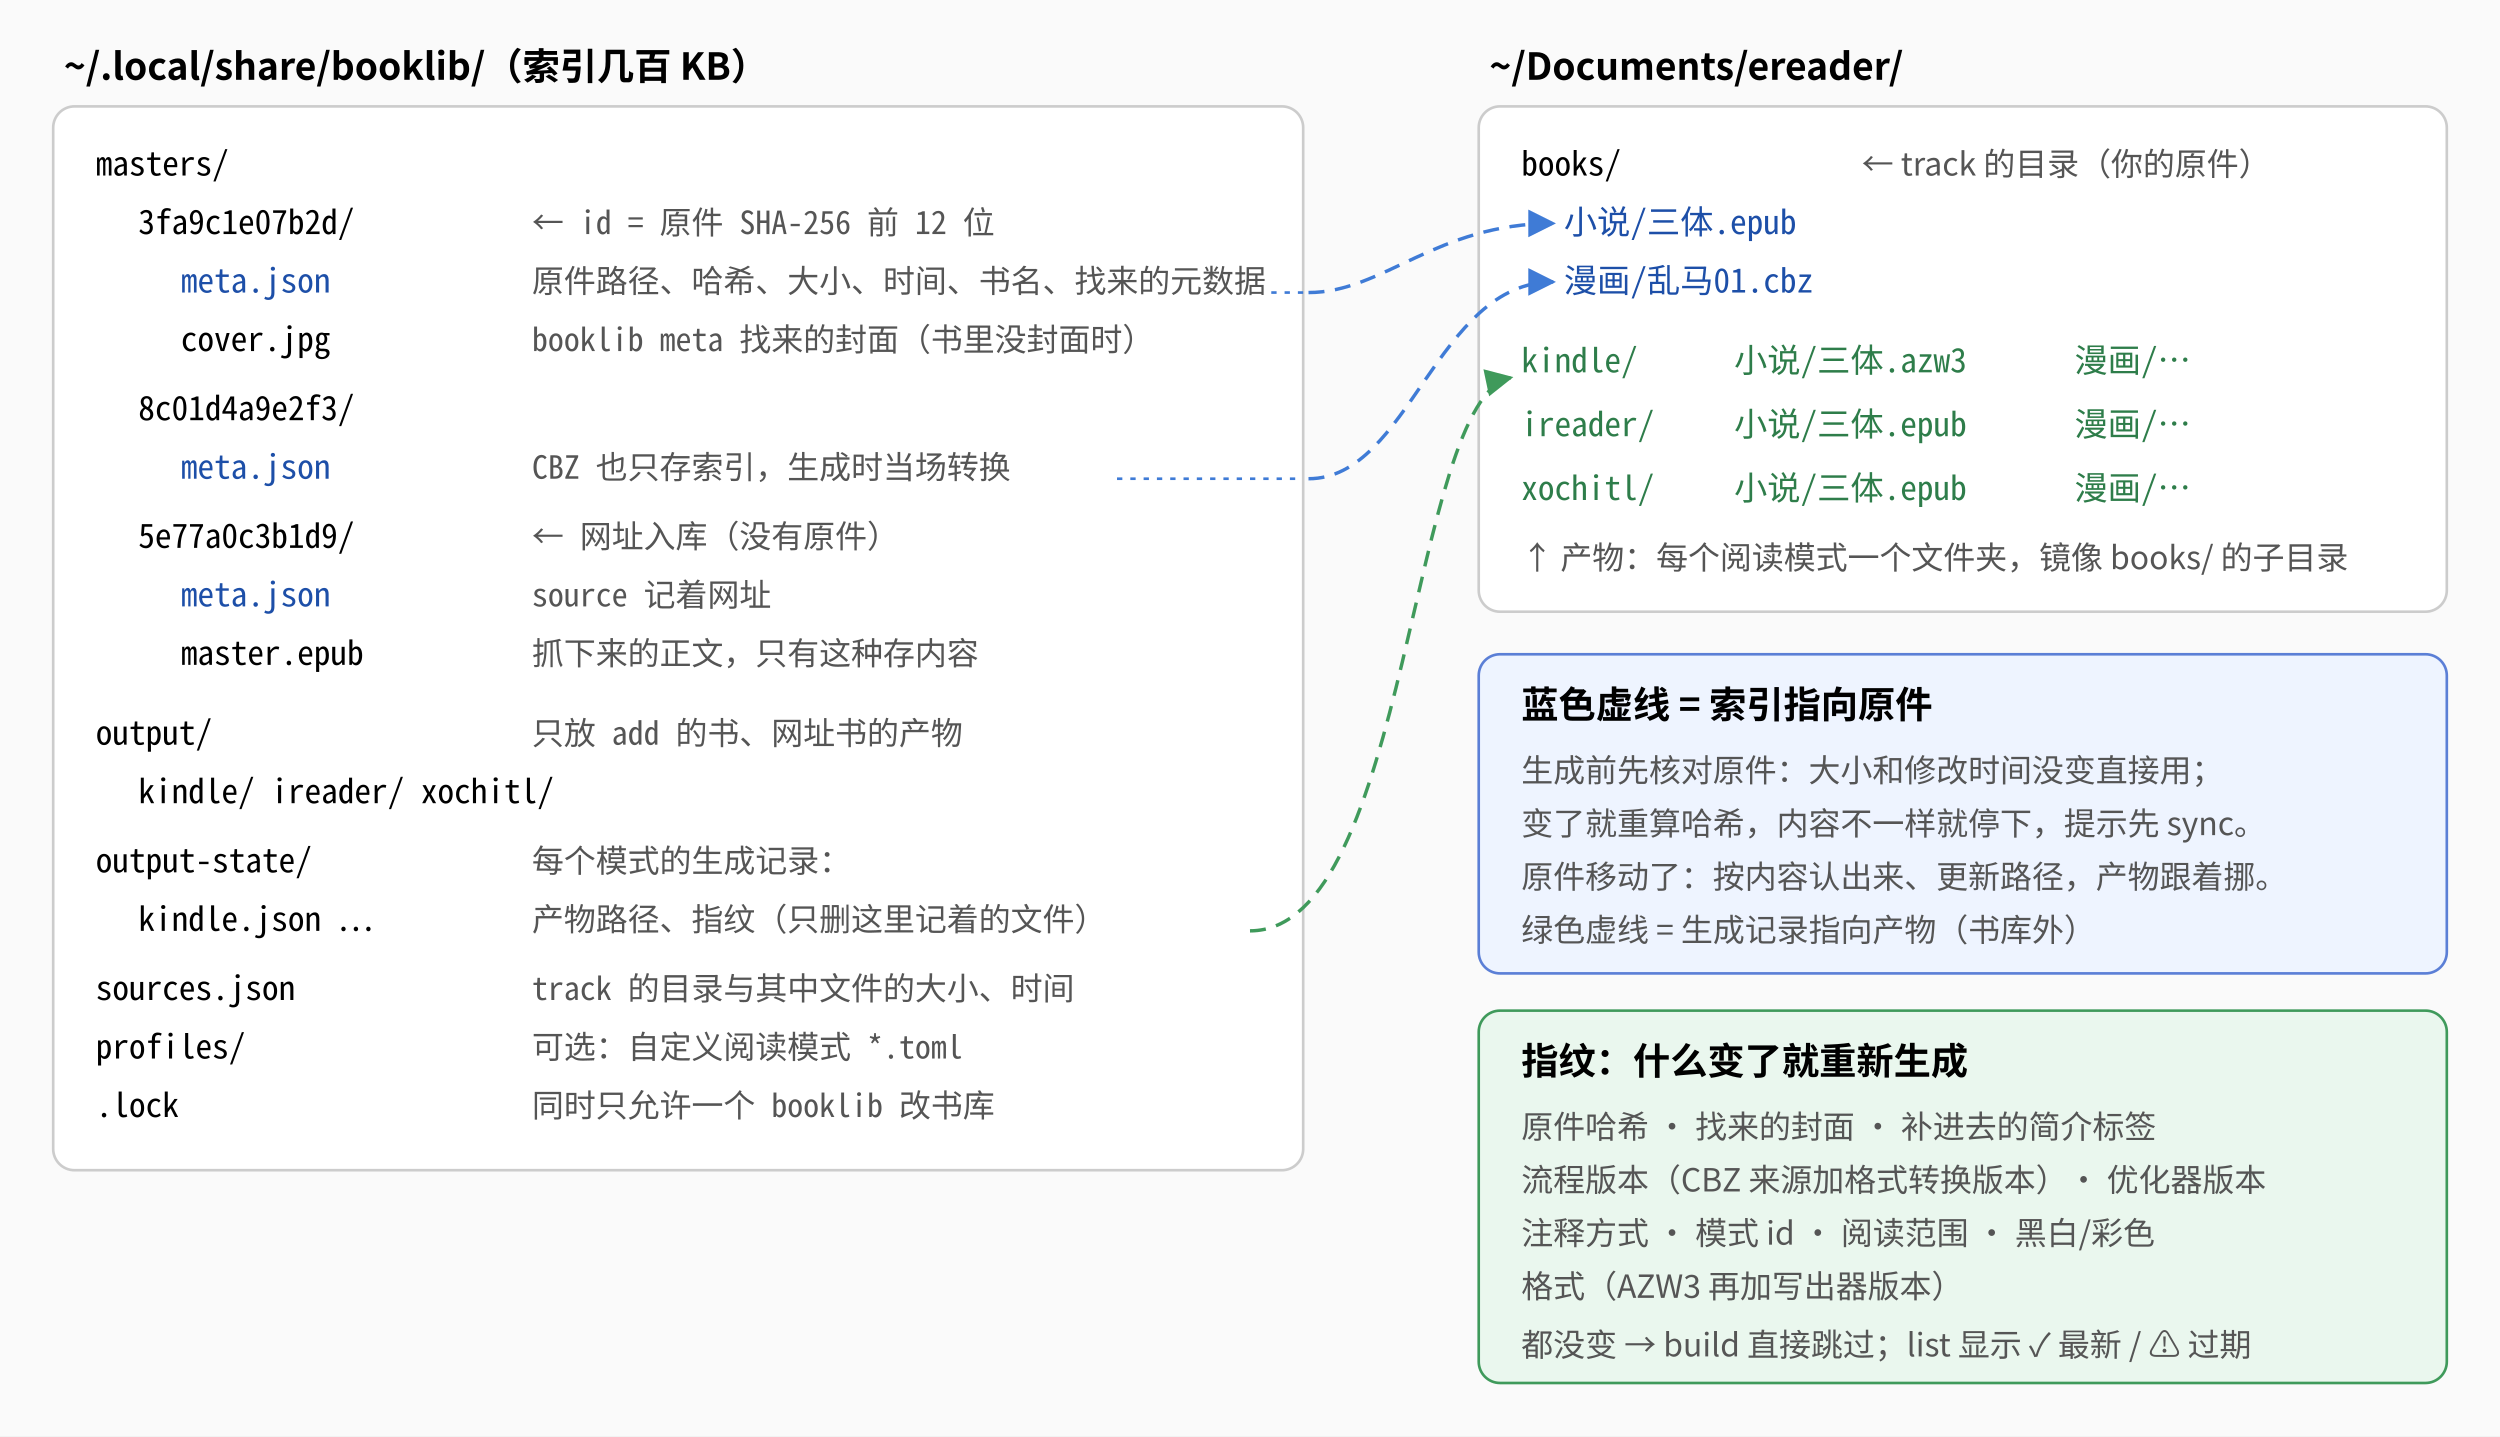
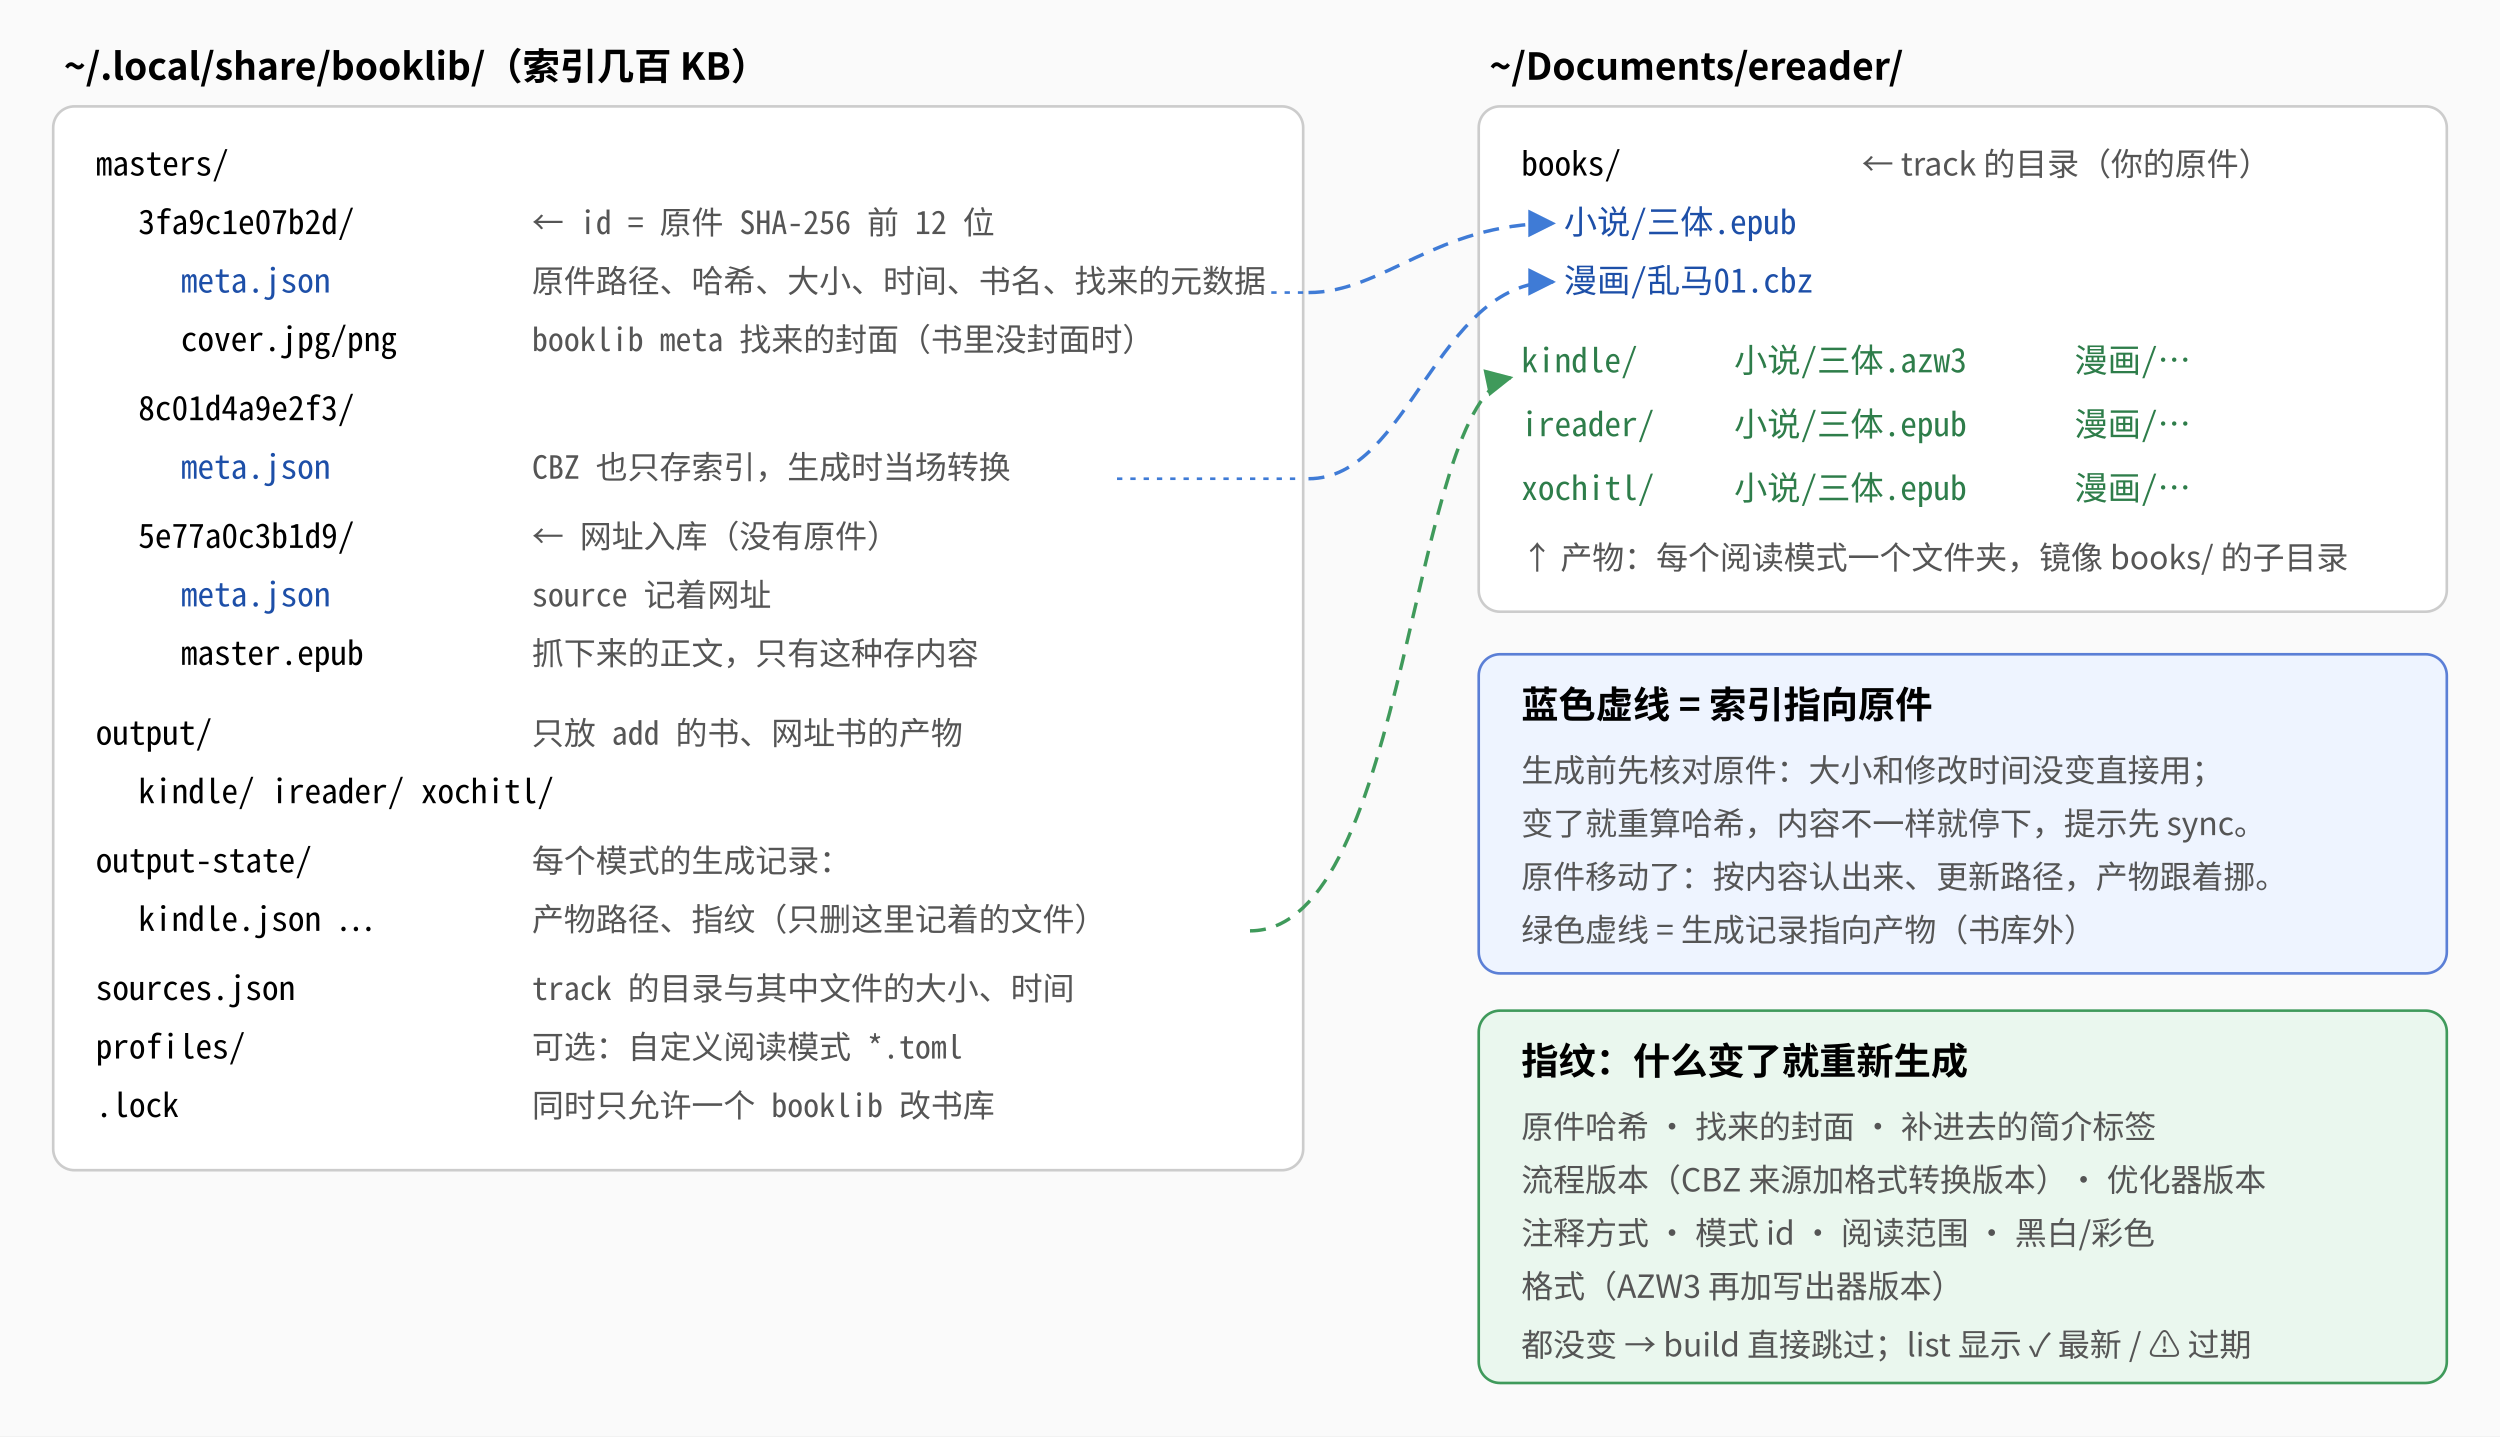
<svg xmlns="http://www.w3.org/2000/svg" viewBox="0 0 940 540" font-family="'Noto Sans CJK SC','PingFang SC','Microsoft YaHei',sans-serif" font-size="13">
  <defs>
    <marker id="a" viewBox="0 0 10 10" refX="9" refY="5" markerWidth="8" markerHeight="8" orient="auto">
      <path d="M0 0L10 5L0 10z" fill="#3f7bd6" />
    </marker>
    <marker id="g" viewBox="0 0 10 10" refX="9" refY="5" markerWidth="8" markerHeight="8" orient="auto">
      <path d="M0 0L10 5L0 10z" fill="#3f9a5b" />
    </marker>
    <style>
      .m{font-family:'JetBrains Mono','Noto Sans Mono CJK SC',monospace;font-size:12.5px}
      .s{font-size:12px;fill:#555}
      .h{font-weight:bold;font-size:14px}
      .l{stroke:#3f7bd6;stroke-width:1.3;fill:none;stroke-dasharray:6 4}
      .o{stroke:#3f9a5b;stroke-width:1.3;fill:none;stroke-dasharray:6 4}
    </style>
  </defs>
  <rect width="940" height="540" fill="#fafafa" />
  <text x="24" y="30" class="h">~/.local/share/booklib/（索引几百 KB）</text>
  <rect x="20" y="40" width="470" height="400" rx="8" fill="#fff" stroke="#ccc" />
  <g class="m">
    <text x="36" y="66">masters/</text>
    <text x="52" y="88">3fa9c1e07b2d/</text>
    <text x="200" y="88" class="s">← id = 原件 SHA-256 前 12 位</text>
    <text x="68" y="110" fill="#1d4fa8">meta.json</text>
    <text x="200" y="110" class="s">原件路径、哈希、大小、时间、书名、找来的元数据</text>
-     <text x="68" y="132">cover.jpg</text>
+     <text x="68" y="132">cover.jpg/png</text>
    <text x="200" y="132" class="s">booklib meta 找来的封面（书里没封面时）</text>
    <text x="52" y="158">8c01d4a9e2f3/</text>
    <text x="68" y="180" fill="#1d4fa8">meta.json</text>
    <text x="200" y="180" class="s">CBZ 也只存索引，生成时当场转换</text>
    <text x="52" y="206">5e77a0c3b1d9/</text>
    <text x="200" y="206" class="s">← 网址入库（没有原件）</text>
    <text x="68" y="228" fill="#1d4fa8">meta.json</text>
    <text x="200" y="228" class="s">source 记着网址</text>
    <text x="68" y="250">master.epub</text>
    <text x="200" y="250" class="s">抓下来的正文，只有这种存内容</text>
    <text x="36" y="280">output/</text>
    <text x="200" y="280" class="s">只放 add 的书、网址书的产物</text>
    <text x="52" y="302">kindle/  ireader/  xochitl/</text>
    <text x="36" y="328">output-state/</text>
    <text x="200" y="328" class="s">每个模式的生成记录：</text>
    <text x="52" y="350">kindle.json …</text>
    <text x="200" y="350" class="s">产物路径、指纹（只删这里记着的文件）</text>
    <text x="36" y="376">sources.json</text>
    <text x="200" y="376" class="s">track 的目录与其中文件的大小、时间</text>
    <text x="36" y="398">profiles/</text>
    <text x="200" y="398" class="s">可选：自定义阅读模式 *.toml</text>
    <text x="36" y="420">.lock</text>
    <text x="200" y="420" class="s">同时只允许一个 booklib 改书库</text>
  </g>
  <text x="560" y="30" class="h">~/Documents/ereader/</text>
  <rect x="556" y="40" width="364" height="190" rx="8" fill="#fff" stroke="#ccc" />
  <text x="572" y="66" class="m">books/</text>
  <text x="700" y="66" class="s">← track 的目录（你的原件）</text>
  <text x="588" y="88" class="m" fill="#1d4fa8">小说/三体.epub</text>
  <text x="588" y="110" class="m" fill="#1d4fa8">漫画/乱马01.cbz</text>
  <text x="572" y="140" class="m" fill="#2e7d4a">kindle/<tspan x="652">小说/三体.azw3</tspan>
    <tspan x="780">漫画/…</tspan>
  </text>
  <text x="572" y="164" class="m" fill="#2e7d4a">ireader/<tspan x="652">小说/三体.epub</tspan>
    <tspan x="780">漫画/…</tspan>
  </text>
  <text x="572" y="188" class="m" fill="#2e7d4a">xochitl/<tspan x="652">小说/三体.epub</tspan>
    <tspan x="780">漫画/…</tspan>
  </text>
  <text x="572" y="214" class="s">↑ 产物：每个阅读模式一个文件夹，镜像 books/ 的子目录</text>
  <path class="l" d="M492 110 C520 110 540 84 584 84" marker-end="url(#a)" />
  <path class="l" d="M492 180 C530 180 540 106 584 106" marker-end="url(#a)" />
  <line x1="478" y1="110" x2="490" y2="110" stroke="#3f7bd6" stroke-dasharray="2 3" />
  <line x1="420" y1="180" x2="490" y2="180" stroke="#3f7bd6" stroke-dasharray="2 3" />
  <path class="o" d="M470 350 C530 350 530 150 568 142" marker-end="url(#g)" />
  <rect x="556" y="246" width="364" height="120" rx="8" fill="#eef4ff" stroke="#5b7fd6" />
  <text x="572" y="270" class="h">蓝色虚线 = 索引指向原件</text>
  <text x="572" y="294" class="s">生成前先核对原件：大小和修改时间没变直接用；</text>
  <text x="572" y="314" class="s">变了就重算哈希，内容不一样就停下，提示先 sync。</text>
  <text x="572" y="334" class="s">原件移动了：按内容认出来、更新路径，产物跟着挪。</text>
  <text x="572" y="354" class="s">绿色虚线 = 生成记录指向产物（书库外）</text>
  <rect x="556" y="380" width="364" height="140" rx="8" fill="#eaf7ee" stroke="#3f9a5b" />
  <text x="572" y="404" class="h">指纹：什么变了就重新生成</text>
  <text x="572" y="428" class="s">原件哈希 · 找来的封面 · 补进去的简介标签</text>
  <text x="572" y="448" class="s">流程版本（CBZ 来源加格式转换版本）· 优化器版本</text>
  <text x="572" y="468" class="s">注释方式 · 模式 id · 阅读范围 · 黑白/彩色</text>
  <text x="572" y="488" class="s">格式（AZW3 再加写出器版本）</text>
  <text x="572" y="510" class="s">都没变 → build 直接跳过；list 显示 ✓ 最新 / ⚠ 过期</text>
</svg>
